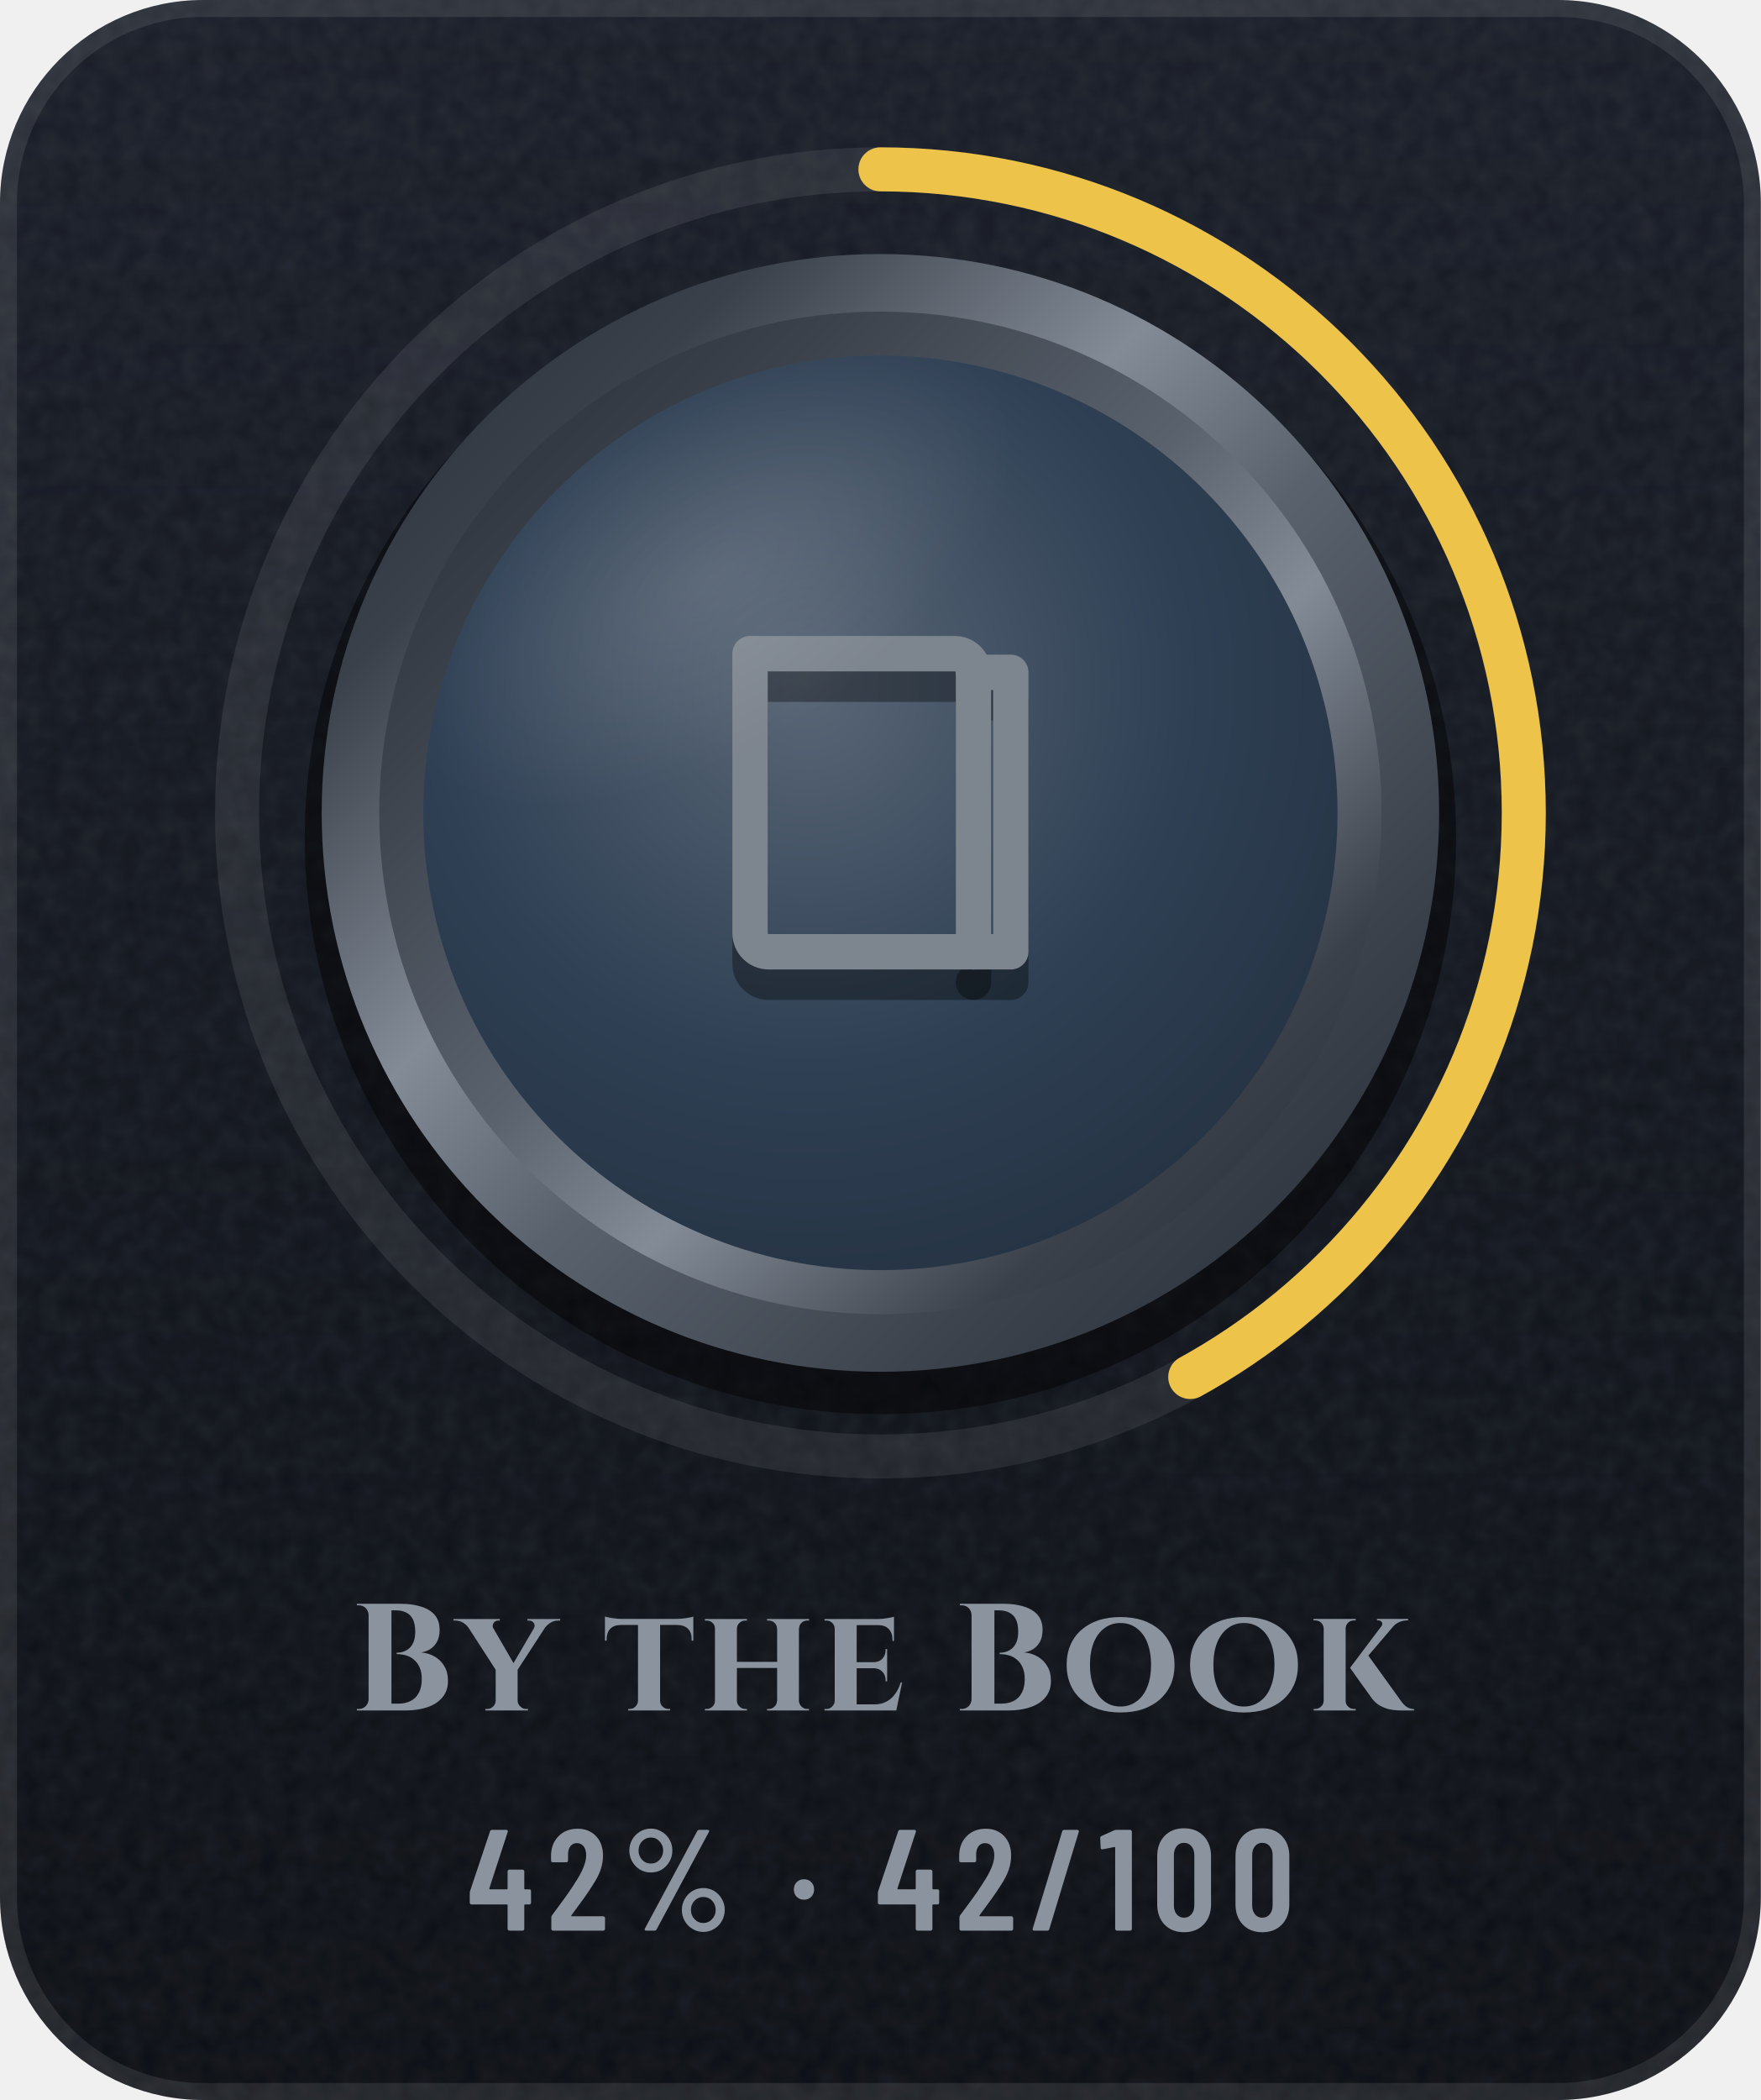
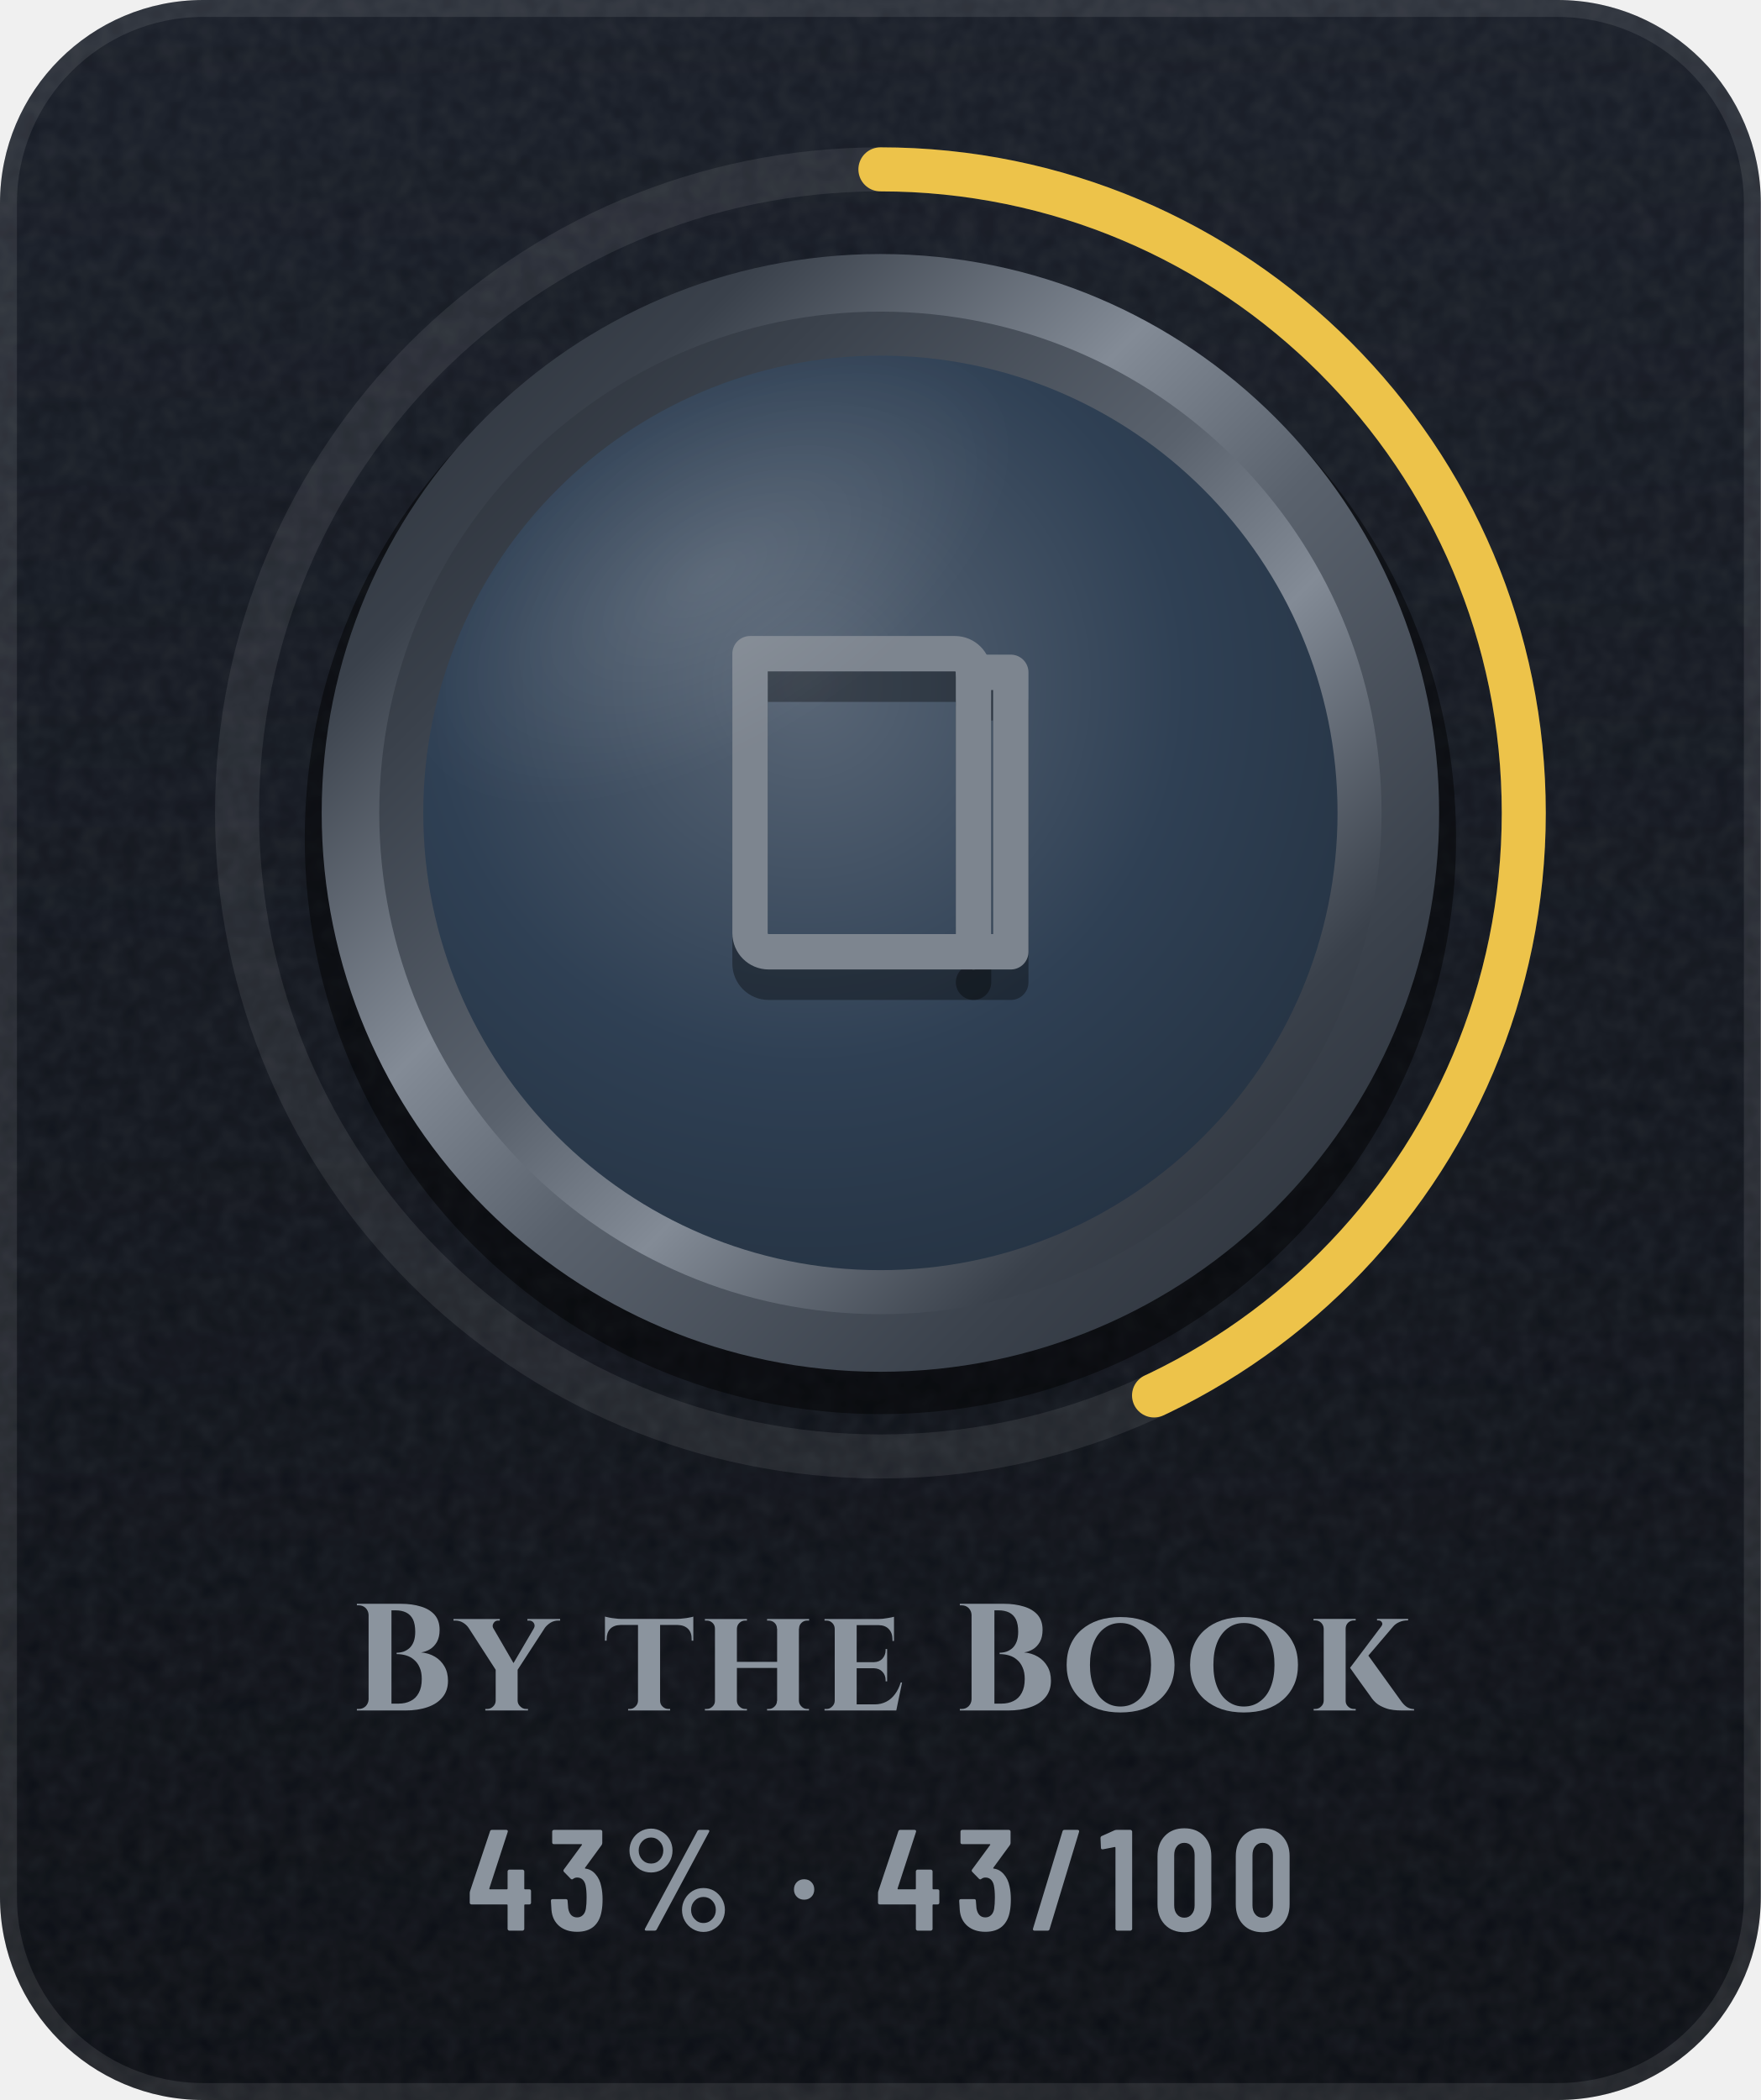
- <svg xmlns="http://www.w3.org/2000/svg" width="104" height="124" viewBox="0 0 104 124" role="img" aria-label="By the Book: 42% (42 of 100)">
+ <svg xmlns="http://www.w3.org/2000/svg" width="104" height="124" viewBox="0 0 104 124" role="img" aria-label="By the Book: 43% (43 of 100)">
  <defs>
    <linearGradient id="bg" x1="0" y1="0" x2="0" y2="1">
      <stop offset="0" stop-color="#171C26" />
      <stop offset="1" stop-color="#0A0D13" />
    </linearGradient>
    <clipPath id="card">
      <rect width="104" height="124" rx="12" />
    </clipPath>
    <filter id="grain" x="0" y="0" width="100%" height="100%">
      <feTurbulence type="fractalNoise" baseFrequency=".85" numOctaves="2" stitchTiles="stitch" />
      <feColorMatrix values="0 0 0 0 1 0 0 0 0 1 0 0 0 0 1 0 0 0 .07 0" />
    </filter>
    <radialGradient id="glow" cx=".5" cy=".5" r=".5">
      <stop offset="0" stop-color="#5A626D" stop-opacity="0" />
      <stop offset="1" stop-color="#5A626D" stop-opacity="0" />
    </radialGradient>
    <linearGradient id="mh" x1="0" y1="0" x2="1" y2="0">
      <stop offset="0" stop-color="#252A32" />
      <stop offset="0.2" stop-color="#3A414B" />
      <stop offset="0.4" stop-color="#838B96" />
      <stop offset="0.54" stop-color="#5A626D" />
      <stop offset="0.78" stop-color="#3A414B" />
      <stop offset="1" stop-color="#252A32" />
    </linearGradient>
    <linearGradient id="md" x1="0" y1="0" x2="1" y2="1">
      <stop offset="0" stop-color="#252A32" />
      <stop offset="0.2" stop-color="#3A414B" />
      <stop offset="0.4" stop-color="#838B96" />
      <stop offset="0.54" stop-color="#5A626D" />
      <stop offset="0.78" stop-color="#3A414B" />
      <stop offset="1" stop-color="#252A32" />
    </linearGradient>
    <linearGradient id="mdr" x1="1" y1="1" x2="0" y2="0">
      <stop offset="0" stop-color="#252A32" />
      <stop offset="0.2" stop-color="#3A414B" />
      <stop offset="0.4" stop-color="#838B96" />
      <stop offset="0.54" stop-color="#5A626D" />
      <stop offset="0.78" stop-color="#3A414B" />
      <stop offset="1" stop-color="#252A32" />
    </linearGradient>
    <linearGradient id="dia" x1="0" y1="0" x2="1" y2="0">
      <stop offset="0" stop-color="#6CCBFF" />
      <stop offset=".5" stop-color="#C4B2FF" />
      <stop offset="1" stop-color="#F29BDD" />
    </linearGradient>
    <linearGradient id="pb" x1="0" y1="0" x2="1" y2="0">
      <stop offset="0" stop-color="#8F5125" />
      <stop offset="1" stop-color="#F5C69A" />
    </linearGradient>
    <linearGradient id="shg" x1="0" y1="0" x2="1" y2="0">
      <stop offset="0" stop-color="#FFFFFF" stop-opacity="0" />
      <stop offset=".5" stop-color="#FFFFFF" stop-opacity=".6" />
      <stop offset="1" stop-color="#FFFFFF" stop-opacity="0" />
    </linearGradient>
    <radialGradient id="en" cx=".42" cy=".36" r=".75">
      <stop offset="0" stop-color="#596676" />
      <stop offset=".55" stop-color="#2F4054" />
      <stop offset="1" stop-color="#23303F" />
    </radialGradient>
    <linearGradient id="ig" gradientUnits="userSpaceOnUse" x1="0" y1="34" x2="0" y2="62">
      <stop offset="0" stop-color="#7D858F" />
      <stop offset="1" stop-color="#4E5661" />
    </linearGradient>
    <radialGradient id="gl" cx=".5" cy=".5" r=".5">
      <stop offset="0" stop-color="#FFFFFF" stop-opacity=".45" />
      <stop offset="1" stop-color="#FFFFFF" stop-opacity="0" />
    </radialGradient>
    <clipPath id="fc">
      <circle cx="52" cy="48" r="27" />
    </clipPath>
  </defs>
  <g clip-path="url(#card)">
    <rect width="104" height="124" fill="url(#bg)" />
    <rect width="104" height="124" filter="url(#grain)" />
  </g>
  <rect x=".5" y=".5" width="103" height="123" rx="11.5" fill="none" stroke="#FFFFFF" stroke-opacity=".09" />
  <circle cx="52" cy="48" r="48" fill="url(#glow)" />
  <circle cx="52" cy="48" r="38" fill="none" stroke="#FFFFFF" stroke-opacity=".08" stroke-width="2.6" />
-   <circle cx="52" cy="48" r="38" fill="none" stroke="#EDC34A" stroke-width="2.6" stroke-linecap="round" stroke-dasharray="100.3 238.8" transform="rotate(-90 52 48)" />
+   <circle cx="52" cy="48" r="38" fill="none" stroke="#EDC34A" stroke-width="2.6" stroke-linecap="round" stroke-dasharray="102.7 238.8" transform="rotate(-90 52 48)" />
  <circle cx="52" cy="49.5" r="34" fill="#000000" fill-opacity=".45" />
  <circle cx="52" cy="48" r="33" fill="url(#md)" />
  <circle cx="52" cy="48" r="29.6" fill="url(#mdr)" />
  <circle cx="52" cy="48" r="27" fill="url(#en)" />
  <g transform="translate(38.8 36) scale(1.1)" fill="none" stroke="#000000" stroke-width="1.9" stroke-linecap="round" stroke-linejoin="round" stroke-opacity=".35">
    <path d="M5 4h11a1 1 0 0 1 1 1v15H6a1 1 0 0 1-1-1z" />
    <path d="M17 5h2v15h-2" />
  </g>
  <g transform="translate(38.8 34.2) scale(1.1)" fill="none" stroke="url(#ig)" stroke-width="1.9" stroke-linecap="round" stroke-linejoin="round">
    <path d="M5 4h11a1 1 0 0 1 1 1v15H6a1 1 0 0 1-1-1z" />
    <path d="M17 5h2v15h-2" />
  </g>
  <g clip-path="url(#fc)">
    <ellipse cx="42" cy="34" rx="20" ry="10" transform="rotate(-32 42 34)" fill="url(#gl)" opacity=".25" />
  </g>
  <g transform="translate(20.7 101) scale(0.009 -0.009)" fill="#8B949E">
    <use href="#s66" x="0" />
    <use href="#s121" x="707" />
    <use href="#s116" x="1660" />
    <use href="#s104" x="2292" />
    <use href="#s101" x="3077" />
    <use href="#s66" x="3957" />
    <use href="#s111" x="4665" />
    <use href="#s111" x="5475" />
    <use href="#s107" x="6285" />
  </g>
  <g transform="translate(27.6 114) scale(0.0085 -0.0085)" fill="#8B949E">
    <use href="#m52" x="0" />
-     <use href="#m50" x="553" />
-     <use href="#m37" x="1072" />
-     <use href="#m183" x="2232" />
-     <use href="#m52" x="2836" />
-     <use href="#m50" x="3389" />
-     <use href="#m47" x="3908" />
-     <use href="#m49" x="4388" />
-     <use href="#m48" x="4756" />
-     <use href="#m48" x="5300" />
+     <use href="#m51" x="553" />
+     <use href="#m37" x="1073" />
+     <use href="#m183" x="2233" />
+     <use href="#m52" x="2837" />
+     <use href="#m51" x="3390" />
+     <use href="#m47" x="3910" />
+     <use href="#m49" x="4390" />
+     <use href="#m48" x="4758" />
+     <use href="#m48" x="5302" />
  </g>
  <defs>
    <path id="m37" d="M54 557Q54 598 74 633Q94 668 128 688Q163 709 204 709Q244 709 278 688Q313 668 333 633Q353 598 353 557Q353 515 333 480Q313 445 279 424Q245 404 204 404Q163 404 128 424Q94 445 74 480Q54 515 54 557ZM162 14 526 692Q530 700 541 700H599Q606 700 608 696Q610 692 607 686L243 8Q239 0 228 0H170Q163 0 161 4Q159 8 162 14ZM289 557Q289 594 264 620Q239 647 204 647Q168 647 143 621Q118 595 118 557Q118 519 143 492Q168 466 204 466Q240 466 264 492Q289 519 289 557ZM419 144Q419 185 439 220Q459 255 493 276Q527 296 568 296Q609 296 643 276Q677 255 697 220Q717 185 717 144Q717 102 697 67Q677 32 643 12Q609 -9 568 -9Q527 -9 493 12Q459 32 439 67Q419 102 419 144ZM654 144Q654 182 629 208Q604 234 568 234Q532 234 507 208Q482 182 482 144Q482 106 507 80Q532 53 568 53Q604 53 629 80Q654 106 654 144Z" />
    <path id="m47" d="M21 14 226 690Q229 700 239 700H331Q337 700 340 696Q343 692 341 686L136 10Q133 0 123 0H31Q25 0 22 4Q19 8 21 14Z" />
    <path id="m48" d="M38 183V517Q38 604 89 658Q140 711 224 711Q309 711 360 658Q412 604 412 517V183Q412 96 360 42Q309 -11 224 -11Q140 -11 89 42Q38 96 38 183ZM296 176V524Q296 563 276 586Q257 610 224 610Q192 610 173 586Q154 563 154 524V176Q154 137 173 114Q192 90 224 90Q257 90 276 114Q296 137 296 176Z" />
    <path id="m49" d="M122 700H218Q223 700 226 696Q230 693 230 688V12Q230 7 226 4Q223 0 218 0H126Q121 0 118 4Q114 7 114 12V576Q114 578 112 580Q111 582 109 581L27 565H24Q13 565 13 576L10 643Q10 653 18 657L107 697Q114 700 122 700Z" />
-     <path id="m50" d="M173 100H392Q397 100 400 96Q404 93 404 88V12Q404 7 400 4Q397 0 392 0H43Q38 0 34 4Q31 7 31 12V92Q31 101 36 107L75 160Q114 212 152 266Q189 320 215 363Q273 459 273 522Q273 562 256 585Q238 608 209 608Q180 608 163 586Q146 563 147 526V487Q147 482 144 478Q140 475 135 475H41Q36 475 32 478Q29 482 29 487V530Q33 610 84 659Q134 708 214 708Q293 708 342 656Q390 605 390 521Q390 471 373 422Q356 373 319 317Q294 277 260 229Q225 181 214 166Q184 126 170 106Q168 104 169 102Q170 100 173 100Z" />
+     <path id="m51" d="M387 218Q387 169 380 134Q368 66 326 29Q283 -8 210 -8Q134 -8 86 32Q38 73 32 143Q30 165 28 207Q28 219 40 219H132Q144 219 144 207Q146 173 148 156Q153 125 169 108Q185 92 210 92Q234 92 250 108Q266 123 271 152Q276 182 276 230Q276 281 269 315Q263 341 248 355Q233 369 210 369Q195 369 183 360Q177 356 174 356Q172 356 166 360L119 408Q115 412 115 417Q115 421 118 425L243 595Q245 597 244 599Q242 601 239 601H49Q44 601 40 604Q37 608 37 613V688Q37 693 40 696Q44 700 49 700H373Q378 700 382 696Q385 693 385 688V609Q385 602 380 594L266 438Q262 432 268 431Q309 426 338 392Q368 358 378 307Q387 267 387 218Z" />
    <path id="m52" d="M443 275V194Q443 189 440 186Q436 182 431 182H401Q396 182 396 177V12Q396 7 392 4Q389 0 384 0H292Q287 0 284 4Q280 7 280 12V177Q280 182 275 182H29Q24 182 20 186Q17 189 17 194V259Q17 268 19 274L158 690Q161 700 171 700H271Q277 700 280 696Q283 693 281 686L153 293Q152 287 157 287H275Q280 287 280 292V412Q280 417 284 420Q287 424 292 424H384Q389 424 392 420Q396 417 396 412V292Q396 287 401 287H431Q436 287 440 284Q443 280 443 275Z" />
    <path id="m183" d="M37 286Q37 317 57 337Q77 357 108 357Q139 357 158 337Q178 317 178 286Q178 255 158 235Q138 215 108 215Q77 215 57 235Q37 255 37 286Z" />
    <path id="s66" d="M119 73V627Q118 653 100 672Q81 690 55 690H42V700H331Q404 700 462 682Q519 665 552 628Q585 590 585 529Q585 483 568 451Q550 419 522 402Q494 385 463 381Q513 377 554 353Q594 329 617 289Q640 249 640 195Q640 131 605 88Q570 44 506 22Q443 0 359 0H42V10H55Q81 10 100 28Q118 47 119 73ZM269 657V45H315Q360 45 394 62Q429 79 448 115Q468 151 468 207Q468 251 454 282Q441 313 418 332Q396 352 366 361Q336 370 303 370V379Q326 379 348 386Q370 394 388 410Q405 426 415 452Q425 479 425 516Q425 567 410 598Q394 629 365 643Q336 657 298 657Z" />
    <path id="s101" d="M543 184 505 0H34V10H47Q69 10 84 26Q100 41 101 63V537Q100 560 84 575Q69 590 47 590H34V600H385Q414 600 446 606Q478 611 490 615V456H480V465Q480 509 456 534Q433 559 389 560H245V317H359Q394 318 414 340Q435 363 435 396V403H445V191H435V199Q435 232 414 254Q394 276 359 277H245V40H363Q406 40 440 58Q473 75 497 108Q521 140 534 184Z" />
    <path id="s104" d="M100 63V537Q100 560 84 575Q68 590 46 590H34V600H310V590H299Q277 590 261 575Q245 560 244 537V319H508V537H507Q507 560 491 575Q475 590 453 590H442V600H718V590H706Q683 590 668 575Q652 560 652 537H651V63Q652 41 668 26Q683 10 706 10H717V0H442V10H453Q475 10 491 26Q507 41 507 63H508V279H244V63Q245 41 261 26Q277 10 299 10H310V0H34V10H46Q68 10 84 26Q100 41 100 63Z" />
    <path id="s107" d="M102 63V537Q101 560 85 576Q69 591 46 591H35V601H312V591H301Q278 591 262 576Q246 560 246 537V63Q246 41 262 26Q278 10 301 10H312V0H36V10H46Q69 10 85 26Q101 41 102 63ZM656 601V591H652Q623 591 598 580Q573 569 557 550L395 360L606 67Q625 39 646 24Q667 10 695 9V0H618Q608 0 585 1Q562 2 532 8Q503 15 473 31Q443 47 420 77Q415 84 403 101Q391 118 374 141Q358 164 340 188Q323 212 308 233Q293 254 284 267L275 280L480 552Q491 566 484 578Q477 591 460 591H452V601Z" />
    <path id="s111" d="M388 613Q468 613 533 592Q598 570 645 529Q692 488 718 430Q743 372 743 299Q743 227 718 170Q692 112 645 71Q598 30 533 8Q468 -13 388 -13Q309 -13 244 8Q179 30 132 71Q85 112 60 170Q35 227 35 299Q35 372 60 430Q85 488 132 529Q179 570 244 592Q309 613 388 613ZM388 26Q449 26 494 60Q540 93 564 154Q589 215 589 299Q589 384 564 446Q540 507 494 540Q449 574 388 574Q328 574 283 540Q238 507 213 446Q188 384 188 299Q188 215 213 154Q238 93 283 60Q328 26 388 26Z" />
    <path id="s116" d="M590 616V458H579V467Q580 510 556 535Q531 560 488 561H372V63Q372 41 388 26Q404 10 427 10H438V0H162V10H173Q195 10 210 26Q226 41 227 63V561H112Q68 560 44 535Q21 510 21 467V458H10V616Q19 614 36 610Q54 606 76 604Q97 601 115 601H484Q503 601 525 604Q547 606 565 610Q583 613 590 616Z" />
    <path id="s121" d="M496 538Q507 557 496 574Q485 590 466 590H454V600H669V590H656Q629 590 606 576Q584 562 570 544L390 267V63Q391 41 408 26Q424 10 446 10H458V0H178V10H190Q213 10 229 26Q245 41 246 63V267L69 541Q55 562 32 576Q9 590 -19 590H-31V600H273V590H262Q242 590 232 573Q222 558 229 542L363 311L496 538Z" />
  </defs>
</svg>
